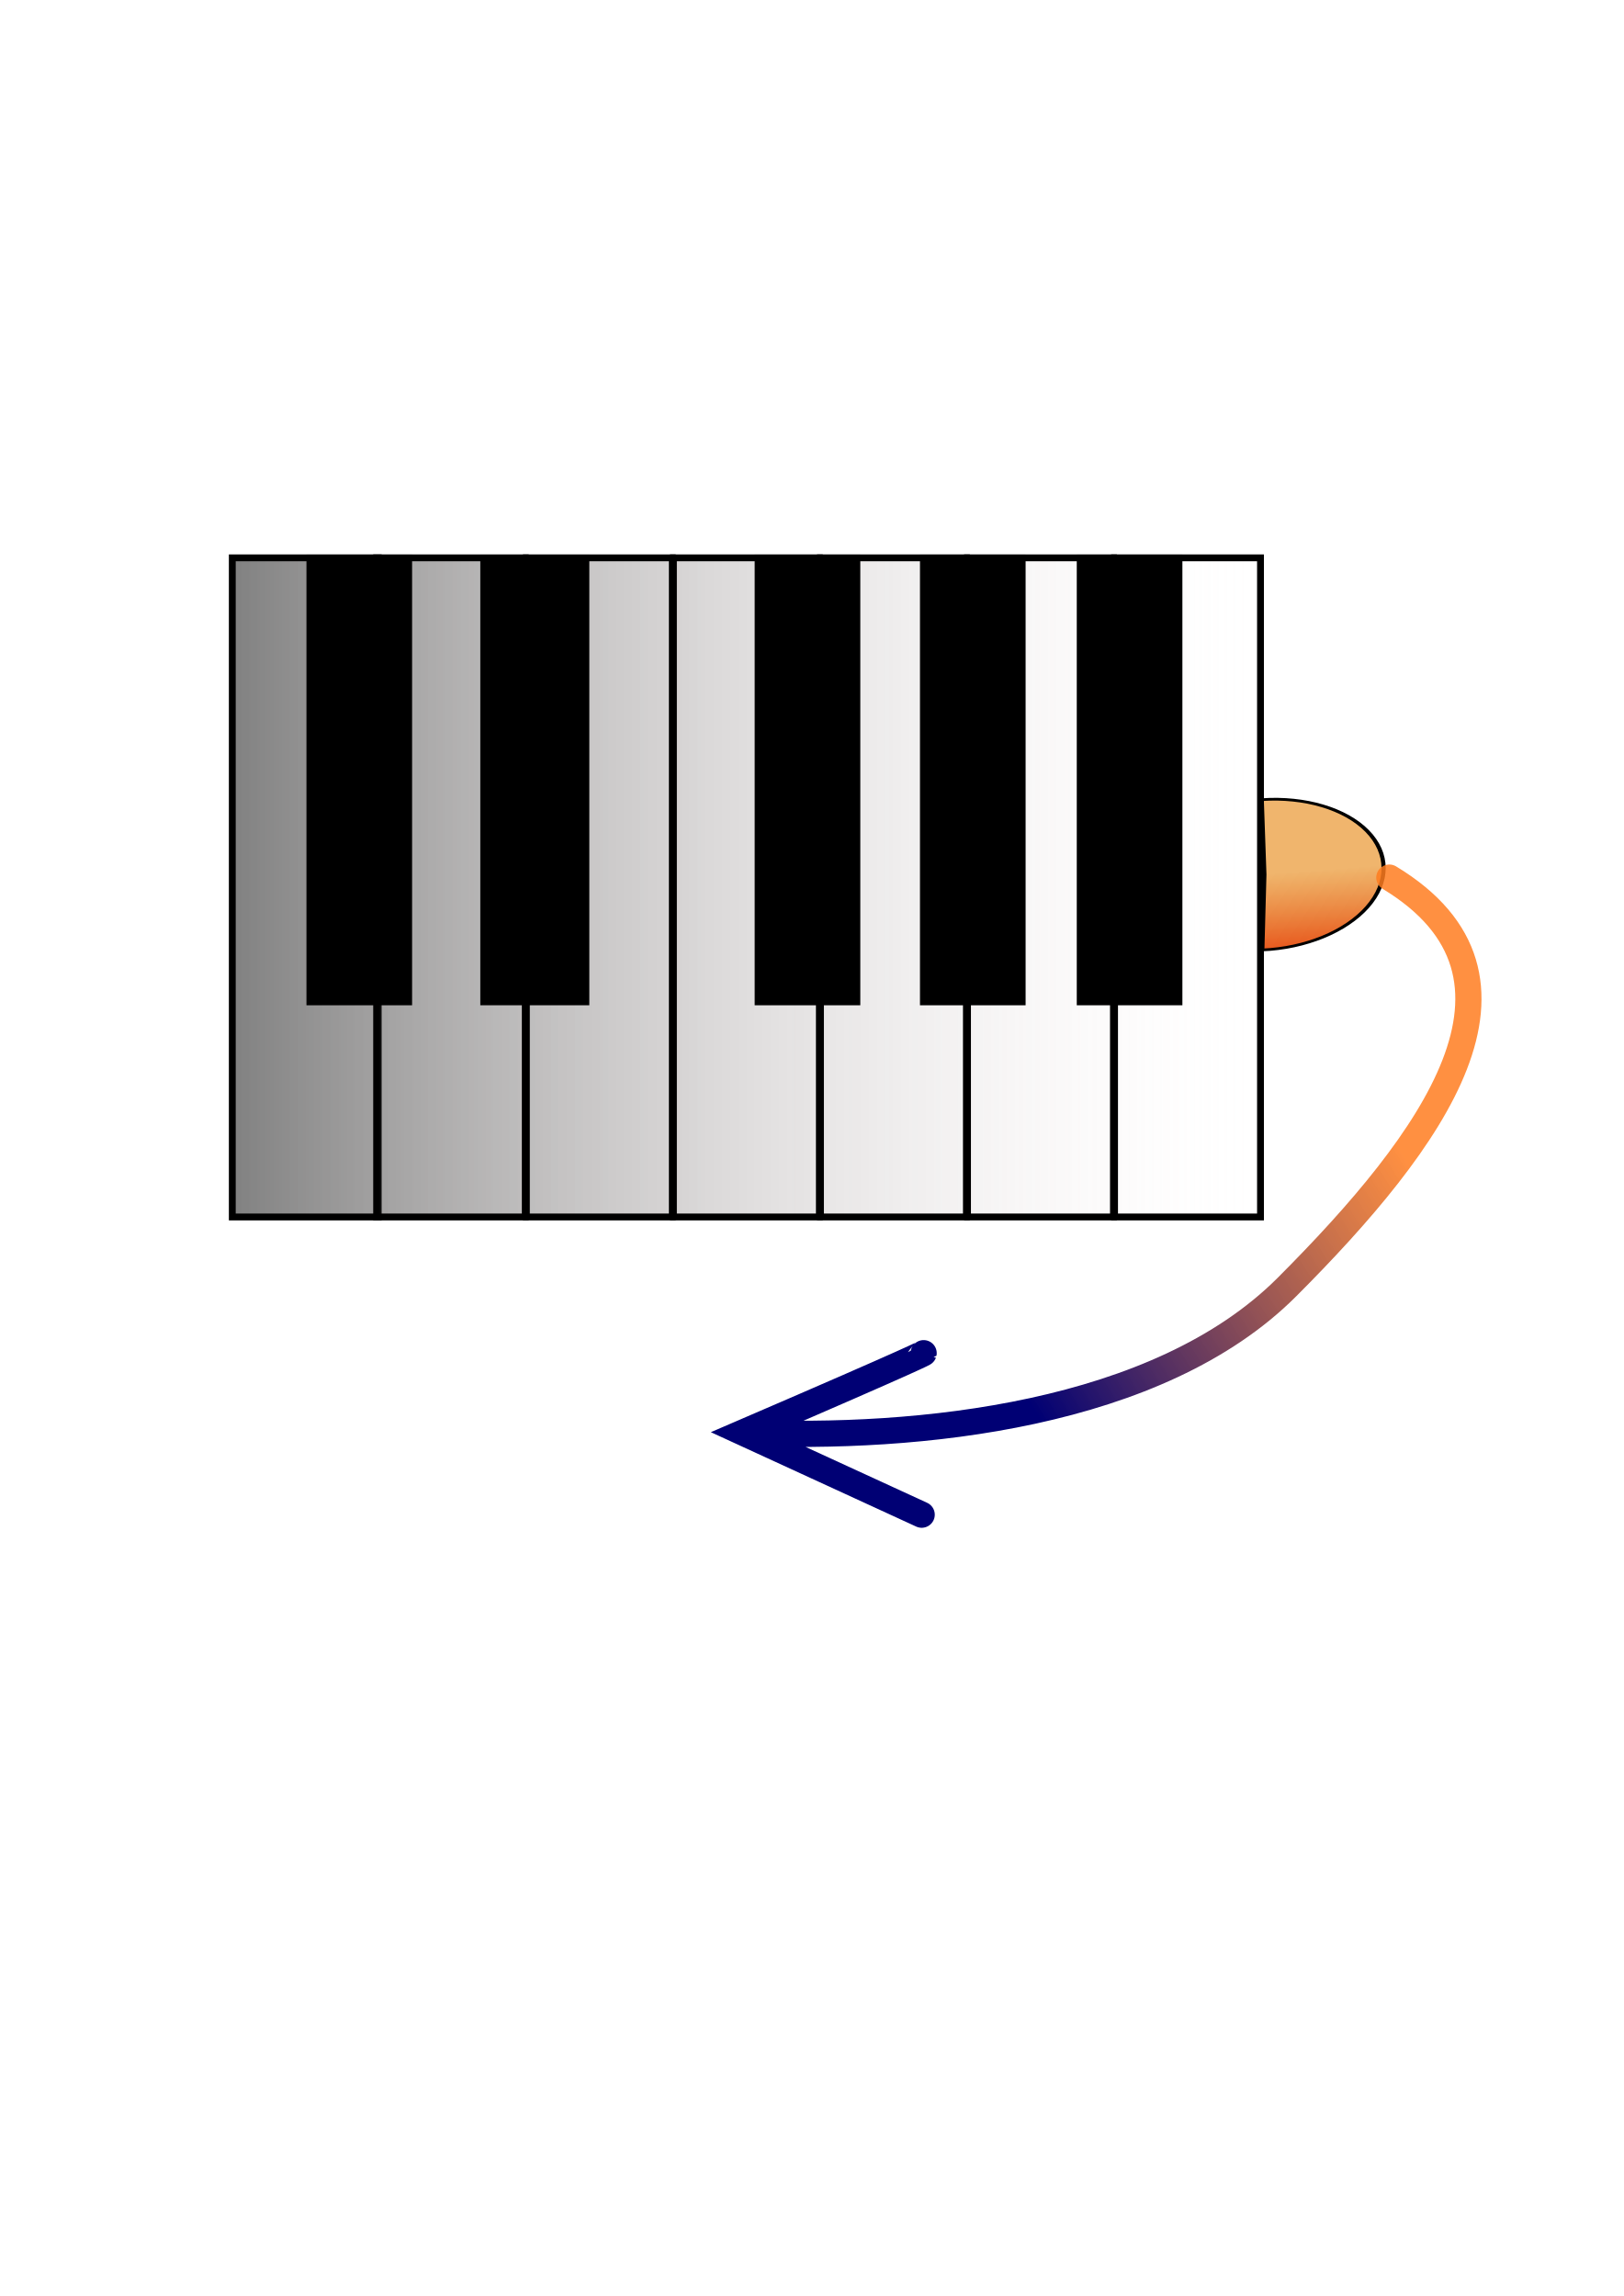
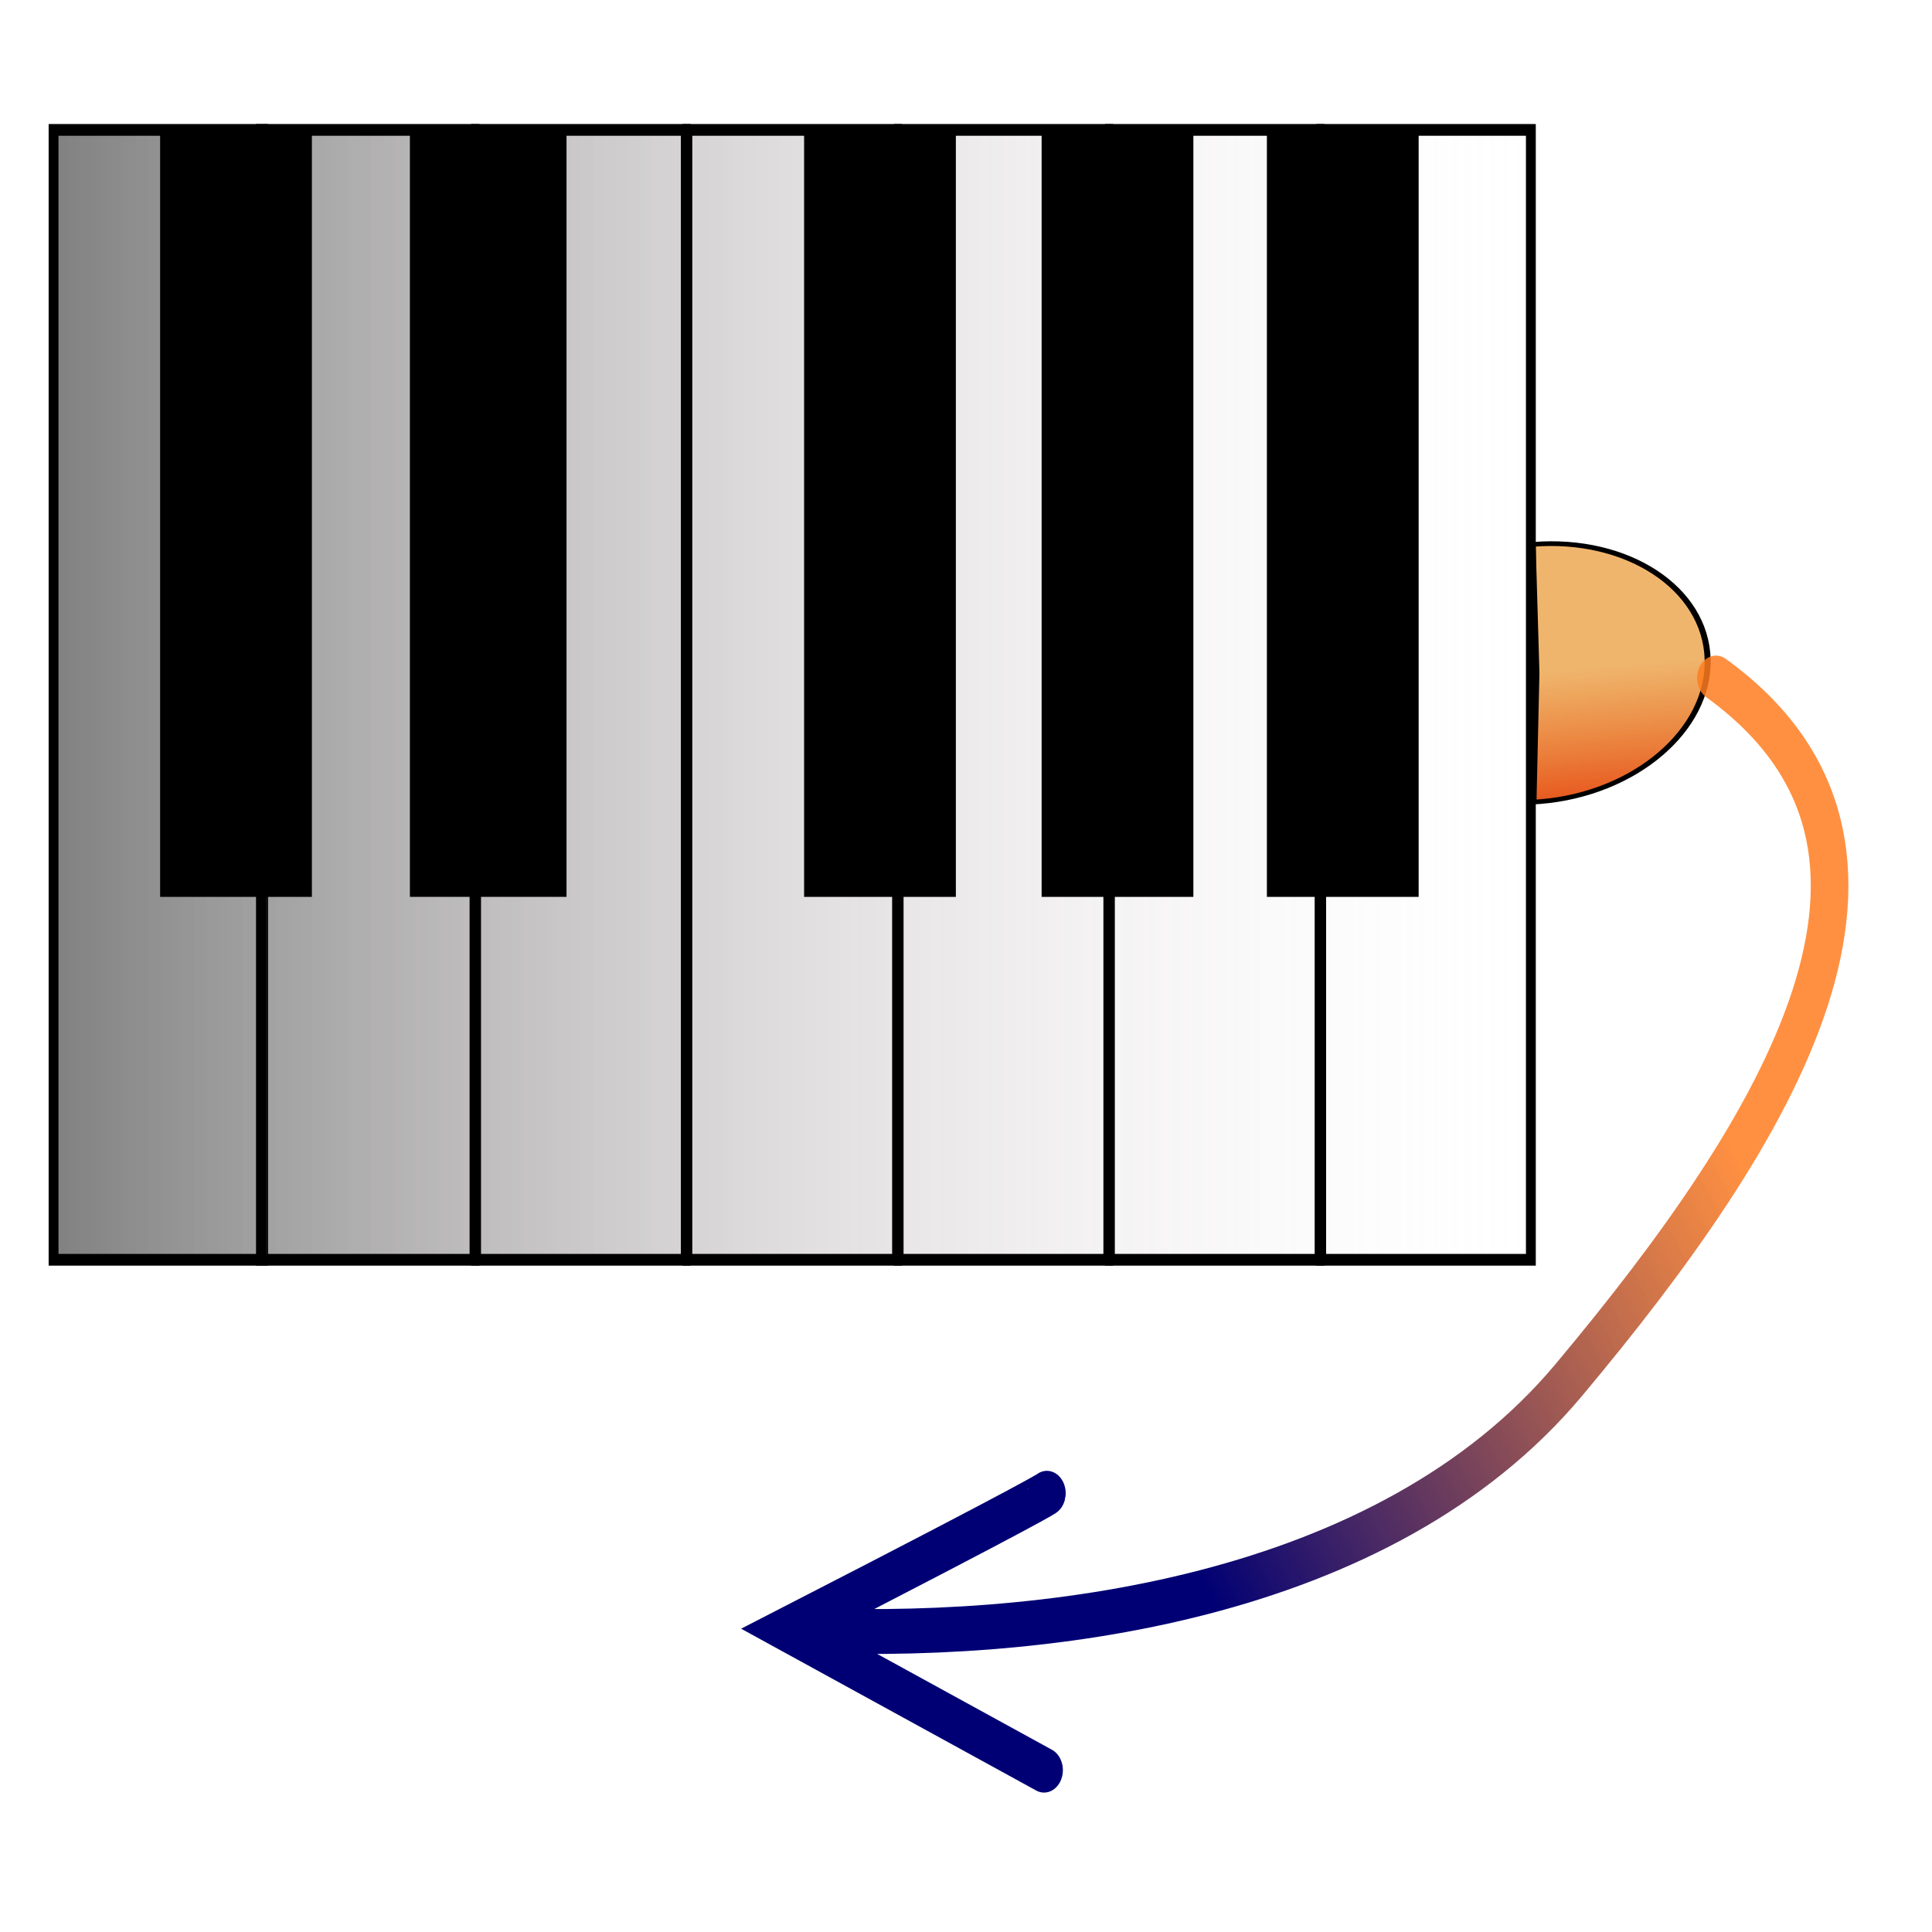
- <svg xmlns="http://www.w3.org/2000/svg" xmlns:xlink="http://www.w3.org/1999/xlink" width="744.094" height="1052.362" id="svg2" version="1.1">
+ <svg xmlns="http://www.w3.org/2000/svg" xmlns:xlink="http://www.w3.org/1999/xlink" width="120" height="120" id="svg2" version="1.1">
  <defs id="defs4">
    <linearGradient id="linearGradient5801">
      <stop style="stop-color:#e7521a;stop-opacity:1;" offset="0" id="stop5803" />
      <stop style="stop-color:#e78b1a;stop-opacity:0.64;" offset="1" id="stop5805" />
    </linearGradient>
    <linearGradient id="linearGradient5567">
      <stop style="stop-color:#000074;stop-opacity:1;" offset="0" id="stop5569" />
      <stop style="stop-color:#ff7c1f;stop-opacity:0.847;" offset="1" id="stop5571" />
    </linearGradient>
    <linearGradient id="linearGradient5379">
      <stop id="stop5387" offset="0" style="stop-color:#000000;stop-opacity:0.498;" />
      <stop style="stop-color:#ffefef;stop-opacity:0;" offset="1" id="stop5383" />
    </linearGradient>
    <linearGradient id="linearGradient3598">
      <stop style="stop-color:#002ccd;stop-opacity:1;" offset="0" id="stop3600" />
      <stop id="stop3614" offset="0.031" style="stop-color:#042ccd;stop-opacity:0.969;" />
      <stop id="stop3612" offset="0.062" style="stop-color:#082ccd;stop-opacity:0.937;" />
      <stop id="stop3610" offset="0.125" style="stop-color:#102ccd;stop-opacity:0.875;" />
      <stop id="stop3608" offset="0.25" style="stop-color:#212ccd;stop-opacity:0.749;" />
      <stop id="stop3606" offset="0.5" style="stop-color:#432ccd;stop-opacity:0.498;" />
      <stop style="stop-color:#872ccd;stop-opacity:0;" offset="1" id="stop3602" />
    </linearGradient>
    <linearGradient id="linearGradient3598-0">
      <stop style="stop-color:#002ccd;stop-opacity:1;" offset="0" id="stop3600-9" />
      <stop id="stop3614-6" offset="0.031" style="stop-color:#042ccd;stop-opacity:0.969;" />
      <stop id="stop3612-6" offset="0.062" style="stop-color:#082ccd;stop-opacity:0.937;" />
      <stop id="stop3610-0" offset="0.125" style="stop-color:#102ccd;stop-opacity:0.875;" />
      <stop id="stop3608-4" offset="0.25" style="stop-color:#212ccd;stop-opacity:0.749;" />
      <stop id="stop3606-5" offset="0.5" style="stop-color:#432ccd;stop-opacity:0.498;" />
      <stop style="stop-color:#872ccd;stop-opacity:0;" offset="1" id="stop3602-8" />
    </linearGradient>
    <linearGradient y2="430.798" x2="178.09" y1="430.798" x1="95.82" spreadMethod="pad" gradientTransform="translate(-94.31481,-252.7087)" gradientUnits="userSpaceOnUse" id="linearGradient3787" xlink:href="#linearGradient3598-0" />
    <linearGradient xlink:href="#linearGradient5379" id="linearGradient5385" x1="104.884" y1="406.741" x2="579.215" y2="406.741" gradientUnits="userSpaceOnUse" />
-     <linearGradient xlink:href="#linearGradient5379" id="linearGradient5429" gradientUnits="userSpaceOnUse" x1="104.884" y1="406.741" x2="579.215" y2="406.741" />
-     <linearGradient xlink:href="#linearGradient5379" id="linearGradient5432" gradientUnits="userSpaceOnUse" x1="104.884" y1="406.741" x2="579.215" y2="406.741" />
-     <linearGradient xlink:href="#linearGradient5379" id="linearGradient5435" gradientUnits="userSpaceOnUse" x1="104.884" y1="406.741" x2="579.215" y2="406.741" />
-     <linearGradient xlink:href="#linearGradient5379" id="linearGradient5438" gradientUnits="userSpaceOnUse" x1="104.884" y1="406.741" x2="579.215" y2="406.741" />
-     <linearGradient xlink:href="#linearGradient5379" id="linearGradient5441" gradientUnits="userSpaceOnUse" x1="104.884" y1="406.741" x2="579.215" y2="406.741" />
-     <linearGradient xlink:href="#linearGradient5379" id="linearGradient5444" gradientUnits="userSpaceOnUse" x1="104.884" y1="406.741" x2="579.215" y2="406.741" />
-     <linearGradient xlink:href="#linearGradient5379" id="linearGradient5447" gradientUnits="userSpaceOnUse" x1="104.884" y1="406.741" x2="579.215" y2="406.741" />
-     <linearGradient xlink:href="#linearGradient5567" id="linearGradient5573" x1="520.495" y1="706.837" x2="692.084" y2="593.097" gradientUnits="userSpaceOnUse" gradientTransform="matrix(0.9996339,0.02705849,-0.02705849,0.9996339,6.348414,-20.41096)" />
-     <linearGradient xlink:href="#linearGradient5801" id="linearGradient5807" x1="379.297" y1="230.292" x2="413.556" y2="230.185" gradientUnits="userSpaceOnUse" />
+     <linearGradient xlink:href="#linearGradient5801" id="linearGradient6244" gradientUnits="userSpaceOnUse" x1="379.297" y1="230.292" x2="413.556" y2="230.185" />
+     <linearGradient xlink:href="#linearGradient5379" id="linearGradient6246" gradientUnits="userSpaceOnUse" x1="104.884" y1="406.741" x2="579.215" y2="406.741" />
+     <linearGradient xlink:href="#linearGradient5379" id="linearGradient6248" gradientUnits="userSpaceOnUse" x1="104.884" y1="406.741" x2="579.215" y2="406.741" />
+     <linearGradient xlink:href="#linearGradient5379" id="linearGradient6250" gradientUnits="userSpaceOnUse" x1="104.884" y1="406.741" x2="579.215" y2="406.741" />
+     <linearGradient xlink:href="#linearGradient5379" id="linearGradient6252" gradientUnits="userSpaceOnUse" x1="104.884" y1="406.741" x2="579.215" y2="406.741" />
+     <linearGradient xlink:href="#linearGradient5379" id="linearGradient6254" gradientUnits="userSpaceOnUse" x1="104.884" y1="406.741" x2="579.215" y2="406.741" />
+     <linearGradient xlink:href="#linearGradient5379" id="linearGradient6256" gradientUnits="userSpaceOnUse" x1="104.884" y1="406.741" x2="579.215" y2="406.741" />
+     <linearGradient xlink:href="#linearGradient5379" id="linearGradient6258" gradientUnits="userSpaceOnUse" x1="104.884" y1="406.741" x2="579.215" y2="406.741" />
+     <linearGradient xlink:href="#linearGradient5567" id="linearGradient6260" gradientUnits="userSpaceOnUse" gradientTransform="matrix(0.9996339,0.02705849,-0.02705849,0.9996339,6.348414,-20.41096)" x1="520.495" y1="706.837" x2="692.084" y2="593.097" />
  </defs>
-   <g id="layer1">
-     <path style="color:#000000;fill:url(#linearGradient5807);fill-opacity:1;stroke:#000000;stroke-width:1.174;stroke-linecap:butt;stroke-linejoin:miter;stroke-miterlimit:4;stroke-opacity:1;stroke-dasharray:none;stroke-dashoffset:0;marker:none;visibility:visible;display:inline;overflow:visible;enable-background:accumulate" id="path5449" d="m 445.594,213.828 a 32.212,33.554 0 1 1 -64.384,-1.943 l 32.174,1.63 z" transform="matrix(-0.05322162,-1.066421,1.626871,-0.1204335,254.0646,867.4598)" />
-     <g id="g5809">
-       <rect y="255.688" x="106.453" height="302.106" width="66.879" id="rect2816" style="color:#000000;fill:url(#linearGradient5447);fill-opacity:1;stroke:#000000;stroke-width:3.137;stroke-linecap:butt;stroke-linejoin:miter;stroke-miterlimit:4;stroke-opacity:1;stroke-dasharray:none;stroke-dashoffset:0;marker:none;visibility:visible;display:inline;overflow:visible;enable-background:accumulate" />
-       <rect style="color:#000000;fill:url(#linearGradient5444);fill-opacity:1;stroke:#000000;stroke-width:3.137;stroke-linecap:butt;stroke-linejoin:miter;stroke-miterlimit:4;stroke-opacity:1;stroke-dasharray:none;stroke-dashoffset:0;marker:none;visibility:visible;display:inline;overflow:visible;enable-background:accumulate" id="rect2818" width="68.117" height="302.106" x="172.6" y="255.688" />
-       <rect y="255.688" x="241.224" height="302.106" width="66.879" id="rect2816-0" style="color:#000000;fill:url(#linearGradient5441);fill-opacity:1;stroke:#000000;stroke-width:3.137;stroke-linecap:butt;stroke-linejoin:miter;stroke-miterlimit:4;stroke-opacity:1;stroke-dasharray:none;stroke-dashoffset:0;marker:none;visibility:visible;display:inline;overflow:visible;enable-background:accumulate" />
-       <rect y="255.688" x="308.61" height="302.106" width="66.879" id="rect2816-0-8" style="color:#000000;fill:url(#linearGradient5438);fill-opacity:1;stroke:#000000;stroke-width:3.137;stroke-linecap:butt;stroke-linejoin:miter;stroke-miterlimit:4;stroke-opacity:1;stroke-dasharray:none;stroke-dashoffset:0;marker:none;visibility:visible;display:inline;overflow:visible;enable-background:accumulate" />
-       <rect y="255.688" x="375.996" height="302.106" width="66.879" id="rect2816-0-8-0" style="color:#000000;fill:url(#linearGradient5435);fill-opacity:1;stroke:#000000;stroke-width:3.137;stroke-linecap:butt;stroke-linejoin:miter;stroke-miterlimit:4;stroke-opacity:1;stroke-dasharray:none;stroke-dashoffset:0;marker:none;visibility:visible;display:inline;overflow:visible;enable-background:accumulate" />
-       <rect y="255.688" x="443.381" height="302.106" width="66.879" id="rect2816-0-8-0-6" style="color:#000000;fill:url(#linearGradient5432);fill-opacity:1;stroke:#000000;stroke-width:3.137;stroke-linecap:butt;stroke-linejoin:miter;stroke-miterlimit:4;stroke-opacity:1;stroke-dasharray:none;stroke-dashoffset:0;marker:none;visibility:visible;display:inline;overflow:visible;enable-background:accumulate" />
-       <rect y="255.688" x="510.767" height="302.106" width="66.879" id="rect2816-0-8-0-6-0" style="color:#000000;fill:url(#linearGradient5429);fill-opacity:1;stroke:#000000;stroke-width:3.137;stroke-linecap:butt;stroke-linejoin:miter;stroke-miterlimit:4;stroke-opacity:1;stroke-dasharray:none;stroke-dashoffset:0;marker:none;visibility:visible;display:inline;overflow:visible;enable-background:accumulate" />
-       <rect y="255.803" x="142.01" height="203.392" width="45.268" id="rect3817" style="color:#000000;fill:#000000;fill-opacity:1;stroke:#000000;stroke-width:3.137;stroke-linecap:butt;stroke-linejoin:miter;stroke-miterlimit:4;stroke-opacity:1;stroke-dasharray:none;stroke-dashoffset:0;marker:none;visibility:visible;display:inline;overflow:visible;enable-background:accumulate" />
-       <rect y="255.811" x="221.678" height="203.377" width="46.816" id="rect3817-2" style="color:#000000;fill:#000000;fill-opacity:1;stroke:#000000;stroke-width:3.137;stroke-linecap:butt;stroke-linejoin:miter;stroke-miterlimit:4;stroke-opacity:1;stroke-dasharray:none;stroke-dashoffset:0;marker:none;visibility:visible;display:inline;overflow:visible;enable-background:accumulate" />
-       <rect y="255.803" x="347.411" height="203.392" width="45.268" id="rect3817-20" style="color:#000000;fill:#000000;fill-opacity:1;stroke:#000000;stroke-width:3.137;stroke-linecap:butt;stroke-linejoin:miter;stroke-miterlimit:4;stroke-opacity:1;stroke-dasharray:none;stroke-dashoffset:0;marker:none;visibility:visible;display:inline;overflow:visible;enable-background:accumulate" />
-       <rect y="255.803" x="423.167" height="203.392" width="45.268" id="rect3817-20-0" style="color:#000000;fill:#000000;fill-opacity:1;stroke:#000000;stroke-width:3.137;stroke-linecap:butt;stroke-linejoin:miter;stroke-miterlimit:4;stroke-opacity:1;stroke-dasharray:none;stroke-dashoffset:0;marker:none;visibility:visible;display:inline;overflow:visible;enable-background:accumulate" />
-       <rect y="255.803" x="495.019" height="203.392" width="45.268" id="rect3817-20-0-0" style="color:#000000;fill:#000000;fill-opacity:1;stroke:#000000;stroke-width:3.137;stroke-linecap:butt;stroke-linejoin:miter;stroke-miterlimit:4;stroke-opacity:1;stroke-dasharray:none;stroke-dashoffset:0;marker:none;visibility:visible;display:inline;overflow:visible;enable-background:accumulate" />
+   <g id="layer1" transform="translate(0,-932.3622)">
+     <a id="a5463" />
+     <g id="g6227" transform="matrix(0.1947353,0,0,0.2323,-17.40332,881.0338)">
+       <path transform="matrix(-0.05322162,-1.066421,1.626871,-0.1204335,254.0646,867.4598)" d="m 445.594,213.828 c -0.166,18.53 -14.721,33.412 -32.51,33.24 -17.789,-0.173 -32.076,-15.335 -31.91,-33.865 0.004,-0.439 0.016,-0.879 0.037,-1.318 l 32.174,1.63 z" id="path5449" style="color:#000000;fill:url(#linearGradient6244);fill-opacity:1;stroke:#000000;stroke-width:1.174;stroke-linecap:butt;stroke-linejoin:miter;stroke-miterlimit:4;stroke-opacity:1;stroke-dasharray:none;stroke-dashoffset:0;marker:none;visibility:visible;display:inline;overflow:visible;enable-background:accumulate" />
+       <g id="g5809">
+         <rect style="color:#000000;fill:url(#linearGradient6246);fill-opacity:1;stroke:#000000;stroke-width:3.137;stroke-linecap:butt;stroke-linejoin:miter;stroke-miterlimit:4;stroke-opacity:1;stroke-dasharray:none;stroke-dashoffset:0;marker:none;visibility:visible;display:inline;overflow:visible;enable-background:accumulate" id="rect2816" width="66.879" height="302.106" x="106.453" y="255.688" />
+         <rect y="255.688" x="172.6" height="302.106" width="68.117" id="rect2818" style="color:#000000;fill:url(#linearGradient6248);fill-opacity:1;stroke:#000000;stroke-width:3.137;stroke-linecap:butt;stroke-linejoin:miter;stroke-miterlimit:4;stroke-opacity:1;stroke-dasharray:none;stroke-dashoffset:0;marker:none;visibility:visible;display:inline;overflow:visible;enable-background:accumulate" />
+         <rect style="color:#000000;fill:url(#linearGradient6250);fill-opacity:1;stroke:#000000;stroke-width:3.137;stroke-linecap:butt;stroke-linejoin:miter;stroke-miterlimit:4;stroke-opacity:1;stroke-dasharray:none;stroke-dashoffset:0;marker:none;visibility:visible;display:inline;overflow:visible;enable-background:accumulate" id="rect2816-0" width="66.879" height="302.106" x="241.224" y="255.688" />
+         <rect style="color:#000000;fill:url(#linearGradient6252);fill-opacity:1;stroke:#000000;stroke-width:3.137;stroke-linecap:butt;stroke-linejoin:miter;stroke-miterlimit:4;stroke-opacity:1;stroke-dasharray:none;stroke-dashoffset:0;marker:none;visibility:visible;display:inline;overflow:visible;enable-background:accumulate" id="rect2816-0-8" width="66.879" height="302.106" x="308.61" y="255.688" />
+         <rect style="color:#000000;fill:url(#linearGradient6254);fill-opacity:1;stroke:#000000;stroke-width:3.137;stroke-linecap:butt;stroke-linejoin:miter;stroke-miterlimit:4;stroke-opacity:1;stroke-dasharray:none;stroke-dashoffset:0;marker:none;visibility:visible;display:inline;overflow:visible;enable-background:accumulate" id="rect2816-0-8-0" width="66.879" height="302.106" x="375.996" y="255.688" />
+         <rect style="color:#000000;fill:url(#linearGradient6256);fill-opacity:1;stroke:#000000;stroke-width:3.137;stroke-linecap:butt;stroke-linejoin:miter;stroke-miterlimit:4;stroke-opacity:1;stroke-dasharray:none;stroke-dashoffset:0;marker:none;visibility:visible;display:inline;overflow:visible;enable-background:accumulate" id="rect2816-0-8-0-6" width="66.879" height="302.106" x="443.381" y="255.688" />
+         <rect style="color:#000000;fill:url(#linearGradient6258);fill-opacity:1;stroke:#000000;stroke-width:3.137;stroke-linecap:butt;stroke-linejoin:miter;stroke-miterlimit:4;stroke-opacity:1;stroke-dasharray:none;stroke-dashoffset:0;marker:none;visibility:visible;display:inline;overflow:visible;enable-background:accumulate" id="rect2816-0-8-0-6-0" width="66.879" height="302.106" x="510.767" y="255.688" />
+         <rect style="color:#000000;fill:#000000;fill-opacity:1;stroke:#000000;stroke-width:3.137;stroke-linecap:butt;stroke-linejoin:miter;stroke-miterlimit:4;stroke-opacity:1;stroke-dasharray:none;stroke-dashoffset:0;marker:none;visibility:visible;display:inline;overflow:visible;enable-background:accumulate" id="rect3817" width="45.268" height="203.392" x="142.01" y="255.803" />
+         <rect style="color:#000000;fill:#000000;fill-opacity:1;stroke:#000000;stroke-width:3.137;stroke-linecap:butt;stroke-linejoin:miter;stroke-miterlimit:4;stroke-opacity:1;stroke-dasharray:none;stroke-dashoffset:0;marker:none;visibility:visible;display:inline;overflow:visible;enable-background:accumulate" id="rect3817-2" width="46.816" height="203.377" x="221.678" y="255.811" />
+         <rect style="color:#000000;fill:#000000;fill-opacity:1;stroke:#000000;stroke-width:3.137;stroke-linecap:butt;stroke-linejoin:miter;stroke-miterlimit:4;stroke-opacity:1;stroke-dasharray:none;stroke-dashoffset:0;marker:none;visibility:visible;display:inline;overflow:visible;enable-background:accumulate" id="rect3817-20" width="45.268" height="203.392" x="347.411" y="255.803" />
+         <rect style="color:#000000;fill:#000000;fill-opacity:1;stroke:#000000;stroke-width:3.137;stroke-linecap:butt;stroke-linejoin:miter;stroke-miterlimit:4;stroke-opacity:1;stroke-dasharray:none;stroke-dashoffset:0;marker:none;visibility:visible;display:inline;overflow:visible;enable-background:accumulate" id="rect3817-20-0" width="45.268" height="203.392" x="423.167" y="255.803" />
+         <rect style="color:#000000;fill:#000000;fill-opacity:1;stroke:#000000;stroke-width:3.137;stroke-linecap:butt;stroke-linejoin:miter;stroke-miterlimit:4;stroke-opacity:1;stroke-dasharray:none;stroke-dashoffset:0;marker:none;visibility:visible;display:inline;overflow:visible;enable-background:accumulate" id="rect3817-20-0-0" width="45.268" height="203.392" x="495.019" y="255.803" />
+       </g>
+       <path d="m 423.274,620.225 c 0,0 -0.156,0.797 -82.765,36.388 81.869,37.638 81.869,37.638 81.869,37.638 M 636.693,402.244 c 75.277,45.564 20.238,120.417 -46.936,187.681 -58.886,58.965 -168.84,70.201 -249.249,66.688" style="fill:none;stroke:url(#linearGradient6260);stroke-width:12;stroke-linecap:round;stroke-linejoin:miter;stroke-miterlimit:4;stroke-opacity:1;stroke-dasharray:none" id="path5564" />
    </g>
-     <a id="a5463" />
-     <path id="path5564" style="fill:none;stroke:url(#linearGradient5573);stroke-width:12;stroke-linecap:round;stroke-linejoin:miter;stroke-miterlimit:4;stroke-opacity:1;stroke-dasharray:none" d="m 423.274,620.225 c 0,0 -0.156,0.797 -82.765,36.388 81.869,37.638 81.869,37.638 81.869,37.638 M 636.693,402.244 c 75.277,45.564 20.238,120.417 -46.936,187.681 -58.886,58.965 -168.84,70.201 -249.249,66.688" />
  </g>
</svg>
